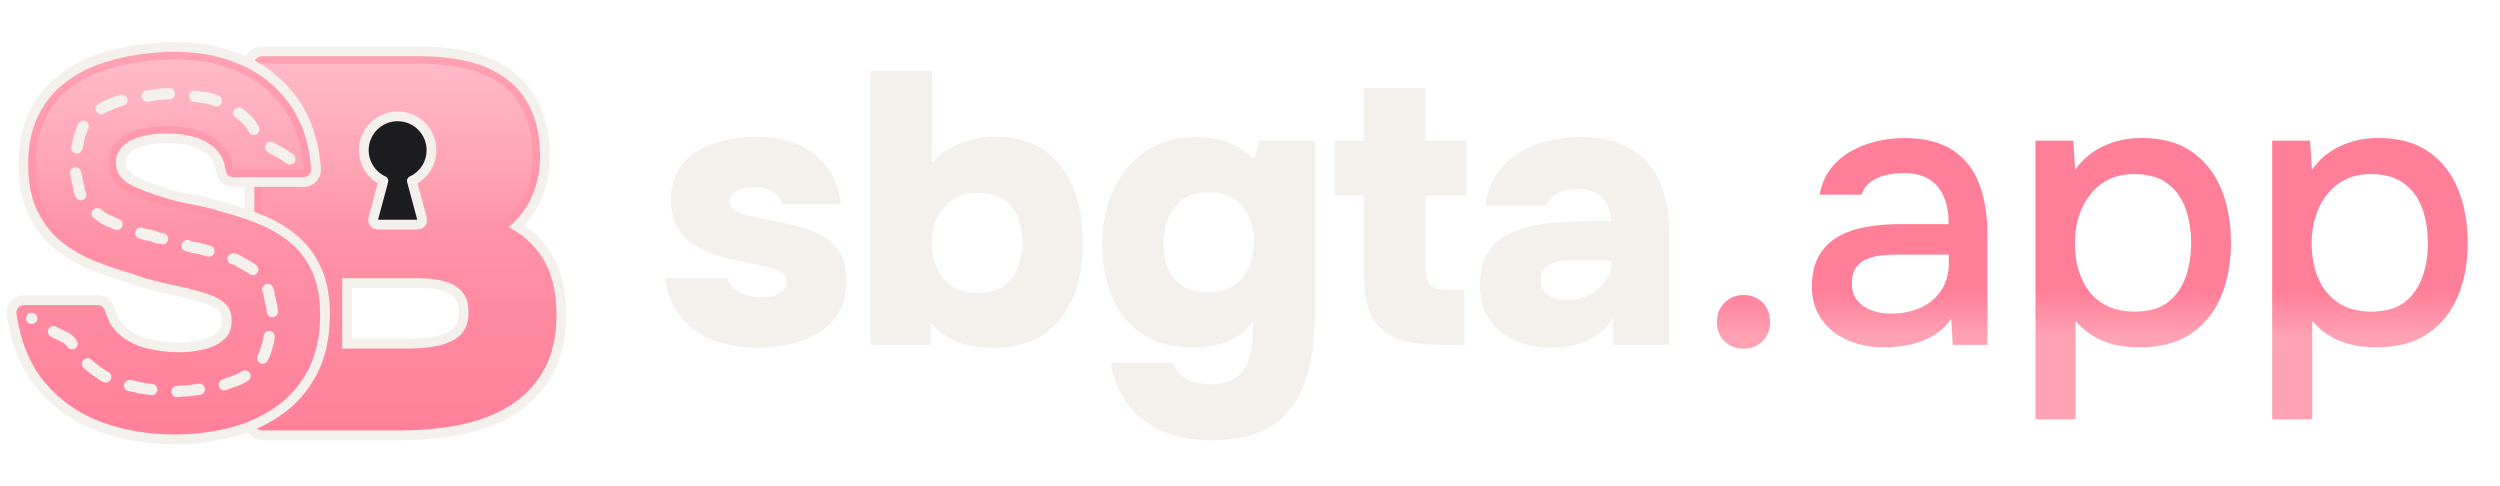
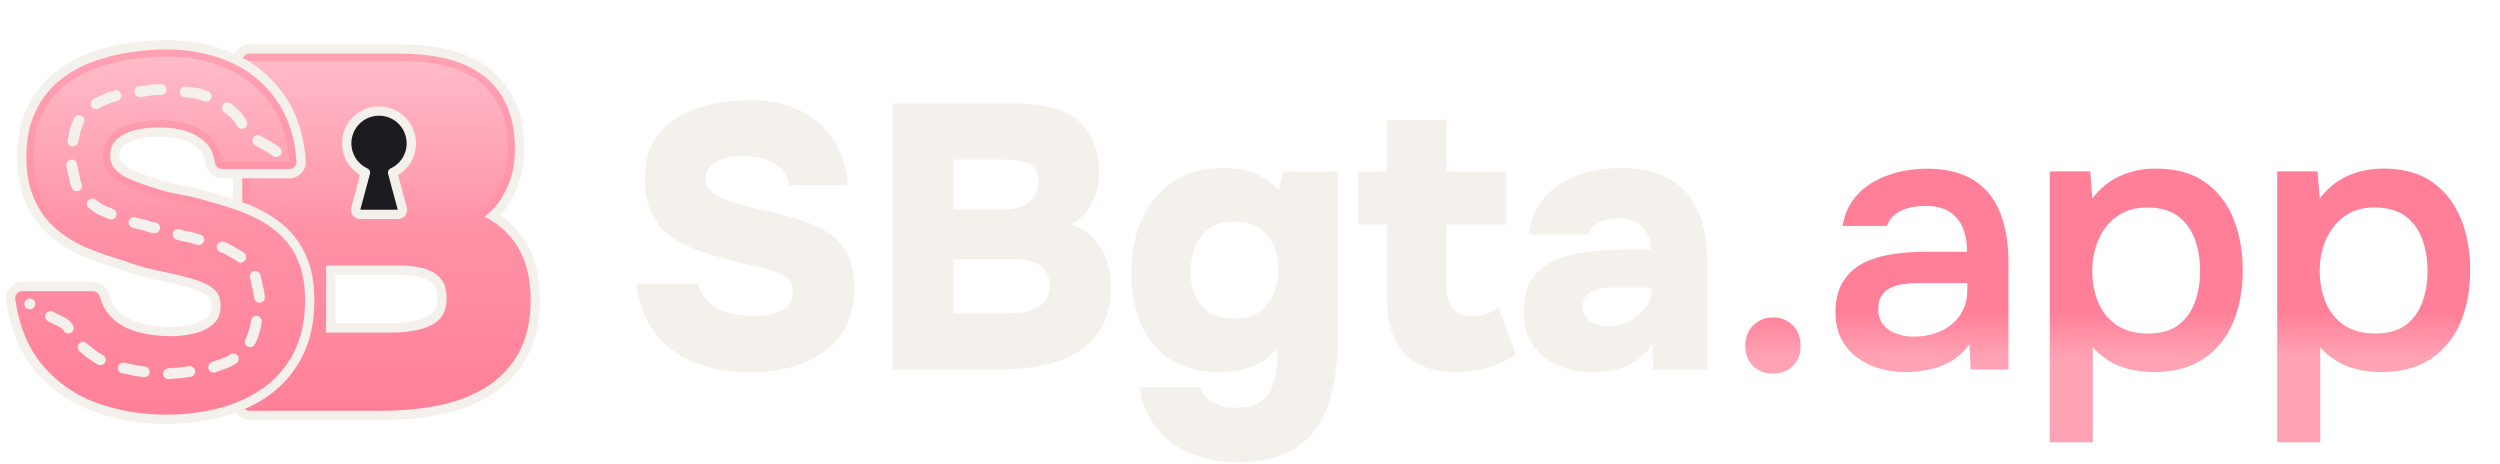
- <svg xmlns="http://www.w3.org/2000/svg" viewBox="0 0 1003.5 195.0" width="1004" height="195">
+ <svg xmlns="http://www.w3.org/2000/svg" viewBox="0 0 1051.9 195.0" width="1052" height="195">
  <defs>
-     <linearGradient id="dgdark" gradientUnits="userSpaceOnUse" x1="0" y1="19.6" x2="0" y2="138.5">
+     <linearGradient id="gdarkA" gradientUnits="userSpaceOnUse" x1="0" y1="32.3" x2="0" y2="155.5">
      <stop offset="0" stop-color="#ffa2b4" />
      <stop offset="1" stop-color="#ff7f98" />
    </linearGradient>
  </defs>
  <g transform="translate(-39.47,-56.60) scale(0.30127)">
    <defs>
      <linearGradient id="gm" gradientUnits="userSpaceOnUse" x1="0" y1="247.0" x2="0" y2="777.0">
        <stop offset="0" stop-color="#ffa2b4" />
        <stop offset="1" stop-color="#ff7f98" />
      </linearGradient>
    </defs>
    <defs>
      <linearGradient id="shm" gradientUnits="userSpaceOnUse" x1="0" y1="247.0" x2="0" y2="512.0">
        <stop offset="0" stop-color="#ffffff" stop-opacity="0.3" />
        <stop offset="1" stop-color="#ffffff" stop-opacity="0" />
      </linearGradient>
    </defs>
    <path d="M479.247 751.627V272.779H689.301Q721.919 272.779 749.394 278.937Q776.869 285.096 797.17 299.442Q817.472 313.788 828.773 337.609Q840.074 361.43 840.074 397.431Q840.074 427.478 826.337 453.261Q812.599 479.044 786.207 492.578Q821.667 503.947 841.834 532.369Q862 560.792 862 607.485Q862 648.224 846.503 676.037Q831.006 703.85 803.937 720.498Q776.869 737.145 741.002 744.386Q705.136 751.627 664.398 751.627ZM576.288 662.435H676.172Q694.309 662.435 710.279 659.66Q726.25 656.886 738.566 650.525Q750.882 644.164 757.785 632.727Q764.688 621.29 764.688 604.237Q764.688 588.402 759.003 577.913Q753.319 567.423 742.965 560.859Q732.611 554.295 718.468 551.52Q704.324 548.746 687.677 548.746H576.288ZM576.288 468.352H664.668Q683.21 468.352 697.963 464.765Q712.715 461.178 722.866 453.667Q733.017 446.155 738.498 435.192Q743.98 424.229 743.98 409.206Q744.251 389.04 734.912 379.024Q725.573 369.009 709.332 365.49Q693.09 361.971 672.518 361.971H576.288Z" fill="#f4f1ec" stroke="#f4f1ec" stroke-width="46.0" stroke-linejoin="round" />
    <path d="M479.247 751.627V272.779H689.301Q721.919 272.779 749.394 278.937Q776.869 285.096 797.17 299.442Q817.472 313.788 828.773 337.609Q840.074 361.43 840.074 397.431Q840.074 427.478 826.337 453.261Q812.599 479.044 786.207 492.578Q821.667 503.947 841.834 532.369Q862 560.792 862 607.485Q862 648.224 846.503 676.037Q831.006 703.85 803.937 720.498Q776.869 737.145 741.002 744.386Q705.136 751.627 664.398 751.627ZM576.288 662.435H676.172Q694.309 662.435 710.279 659.66Q726.25 656.886 738.566 650.525Q750.882 644.164 757.785 632.727Q764.688 621.29 764.688 604.237Q764.688 588.402 759.003 577.913Q753.319 567.423 742.965 560.859Q732.611 554.295 718.468 551.52Q704.324 548.746 687.677 548.746H576.288ZM576.288 468.352H664.668Q683.21 468.352 697.963 464.765Q712.715 461.178 722.866 453.667Q733.017 446.155 738.498 435.192Q743.98 424.229 743.98 409.206Q744.251 389.04 734.912 379.024Q725.573 369.009 709.332 365.49Q693.09 361.971 672.518 361.971H576.288Z" fill="url(#gm)" stroke="url(#gm)" stroke-width="20.0" stroke-linejoin="round" />
    <path d="M576.3,468.4 L664.7,468.4 Q683.2,468.4 698.0,464.8 Q712.7,461.2 722.9,453.7 Q733.0,446.2 738.5,435.2 Q744.0,424.2 744.0,409.2 Q744.3,389.0 734.9,379.0 Q725.6,369.0 709.3,365.5 Q693.1,362.0 672.5,362.0 L576.3,362.0 Z" fill="url(#gm)" stroke="url(#gm)" stroke-width="24.0" stroke-linejoin="round" />
    <path d="M479.247 751.627V272.779H689.301Q721.919 272.779 749.394 278.937Q776.869 285.096 797.17 299.442Q817.472 313.788 828.773 337.609Q840.074 361.43 840.074 397.431Q840.074 427.478 826.337 453.261Q812.599 479.044 786.207 492.578Q821.667 503.947 841.834 532.369Q862 560.792 862 607.485Q862 648.224 846.503 676.037Q831.006 703.85 803.937 720.498Q776.869 737.145 741.002 744.386Q705.136 751.627 664.398 751.627ZM576.288 662.435H676.172Q694.309 662.435 710.279 659.66Q726.25 656.886 738.566 650.525Q750.882 644.164 757.785 632.727Q764.688 621.29 764.688 604.237Q764.688 588.402 759.003 577.913Q753.319 567.423 742.965 560.859Q732.611 554.295 718.468 551.52Q704.324 548.746 687.677 548.746H576.288ZM576.288 468.352H664.668Q683.21 468.352 697.963 464.765Q712.715 461.178 722.866 453.667Q733.017 446.155 738.498 435.192Q743.98 424.229 743.98 409.206Q744.251 389.04 734.912 379.024Q725.573 369.009 709.332 365.49Q693.09 361.971 672.518 361.971H576.288Z" fill="url(#shm)" />
    <path d="M576.3,468.4 L664.7,468.4 Q683.2,468.4 698.0,464.8 Q712.7,461.2 722.9,453.7 Q733.0,446.2 738.5,435.2 Q744.0,424.2 744.0,409.2 Q744.3,389.0 734.9,379.0 Q725.6,369.0 709.3,365.5 Q693.1,362.0 672.5,362.0 L576.3,362.0 Z" fill="url(#shm)" />
    <path d="M641.3,429.0 L627.8,479.2 Q626.5,487.3 635.5,487.3 L685.1,487.3 Q694.1,487.3 692.7,479.2 L679.2,429.0 A45.1,45.1 0 1 0 641.3,429.0 Z" fill="#1c1b20" stroke="#f4f1ec" stroke-width="13.0" stroke-linejoin="round" />
    <path d="M362.986 757.041Q313.179 757.041 270.072 741.476Q226.965 725.911 198.34 692.075Q169.715 658.239 162.0 604.508H260.531Q267.162 628.058 283.404 641.93Q299.645 655.803 322.315 661.623Q344.985 667.443 369.483 667.443Q388.701 667.443 406.838 662.706Q424.974 657.969 436.952 646.464Q448.93 634.96 448.93 615.335Q448.93 600.583 442.365 591.312Q435.801 582.041 423.959 576.018Q412.116 569.995 395.198 565.799Q381.528 561.739 366.302 558.761Q351.076 555.784 336.459 551.994Q321.841 548.205 308.307 542.791Q282.456 535.618 258.636 525.805Q234.815 515.993 216.814 500.969Q198.814 485.946 188.257 462.938Q177.7 439.929 177.7 407.041Q177.7 372.122 189.61 347.557Q201.52 322.992 221.416 307.224Q241.312 291.457 265.809 282.795Q290.306 274.133 315.616 270.546Q340.925 266.959 363.121 266.959Q409.68 266.959 446.899 283.133Q484.119 299.307 507.737 331.925Q531.354 364.543 535.009 413.943H440.944Q438.373 393.642 426.056 380.852Q413.74 368.061 394.995 361.903Q376.25 355.745 353.377 355.745Q338.489 355.745 324.278 358.317Q310.067 360.888 299.036 366.708Q288.005 372.528 281.374 382.002Q274.742 391.476 274.742 405.281Q274.742 418.816 282.389 428.696Q290.036 438.576 304.45 445.478Q318.864 452.381 338.895 458.471Q358.79 465.509 381.122 469.502Q403.454 473.495 423.756 479.991Q449.742 486.758 472.141 496.097Q494.541 505.436 511.256 519.376Q527.971 533.317 537.445 554.633Q546.919 575.95 546.919 606.944Q546.919 648.224 531.76 676.849Q516.602 705.474 490.48 723.205Q464.359 740.935 431.335 748.988Q398.311 757.041 362.986 757.041Z" fill="#f4f1ec" stroke="#f4f1ec" stroke-width="46.0" stroke-linejoin="round" />
    <path d="M362.986 757.041Q313.179 757.041 270.072 741.476Q226.965 725.911 198.34 692.075Q169.715 658.239 162.0 604.508H260.531Q267.162 628.058 283.404 641.93Q299.645 655.803 322.315 661.623Q344.985 667.443 369.483 667.443Q388.701 667.443 406.838 662.706Q424.974 657.969 436.952 646.464Q448.93 634.96 448.93 615.335Q448.93 600.583 442.365 591.312Q435.801 582.041 423.959 576.018Q412.116 569.995 395.198 565.799Q381.528 561.739 366.302 558.761Q351.076 555.784 336.459 551.994Q321.841 548.205 308.307 542.791Q282.456 535.618 258.636 525.805Q234.815 515.993 216.814 500.969Q198.814 485.946 188.257 462.938Q177.7 439.929 177.7 407.041Q177.7 372.122 189.61 347.557Q201.52 322.992 221.416 307.224Q241.312 291.457 265.809 282.795Q290.306 274.133 315.616 270.546Q340.925 266.959 363.121 266.959Q409.68 266.959 446.899 283.133Q484.119 299.307 507.737 331.925Q531.354 364.543 535.009 413.943H440.944Q438.373 393.642 426.056 380.852Q413.74 368.061 394.995 361.903Q376.25 355.745 353.377 355.745Q338.489 355.745 324.278 358.317Q310.067 360.888 299.036 366.708Q288.005 372.528 281.374 382.002Q274.742 391.476 274.742 405.281Q274.742 418.816 282.389 428.696Q290.036 438.576 304.45 445.478Q318.864 452.381 338.895 458.471Q358.79 465.509 381.122 469.502Q403.454 473.495 423.756 479.991Q449.742 486.758 472.141 496.097Q494.541 505.436 511.256 519.376Q527.971 533.317 537.445 554.633Q546.919 575.95 546.919 606.944Q546.919 648.224 531.76 676.849Q516.602 705.474 490.48 723.205Q464.359 740.935 431.335 748.988Q398.311 757.041 362.986 757.041Z" fill="url(#gm)" stroke="url(#gm)" stroke-width="20.0" stroke-linejoin="round" />
    <path d="M362.986 757.041Q313.179 757.041 270.072 741.476Q226.965 725.911 198.34 692.075Q169.715 658.239 162.0 604.508H260.531Q267.162 628.058 283.404 641.93Q299.645 655.803 322.315 661.623Q344.985 667.443 369.483 667.443Q388.701 667.443 406.838 662.706Q424.974 657.969 436.952 646.464Q448.93 634.96 448.93 615.335Q448.93 600.583 442.365 591.312Q435.801 582.041 423.959 576.018Q412.116 569.995 395.198 565.799Q381.528 561.739 366.302 558.761Q351.076 555.784 336.459 551.994Q321.841 548.205 308.307 542.791Q282.456 535.618 258.636 525.805Q234.815 515.993 216.814 500.969Q198.814 485.946 188.257 462.938Q177.7 439.929 177.7 407.041Q177.7 372.122 189.61 347.557Q201.52 322.992 221.416 307.224Q241.312 291.457 265.809 282.795Q290.306 274.133 315.616 270.546Q340.925 266.959 363.121 266.959Q409.68 266.959 446.899 283.133Q484.119 299.307 507.737 331.925Q531.354 364.543 535.009 413.943H440.944Q438.373 393.642 426.056 380.852Q413.74 368.061 394.995 361.903Q376.25 355.745 353.377 355.745Q338.489 355.745 324.278 358.317Q310.067 360.888 299.036 366.708Q288.005 372.528 281.374 382.002Q274.742 391.476 274.742 405.281Q274.742 418.816 282.389 428.696Q290.036 438.576 304.45 445.478Q318.864 452.381 338.895 458.471Q358.79 465.509 381.122 469.502Q403.454 473.495 423.756 479.991Q449.742 486.758 472.141 496.097Q494.541 505.436 511.256 519.376Q527.971 533.317 537.445 554.633Q546.919 575.95 546.919 606.944Q546.919 648.224 531.76 676.849Q516.602 705.474 490.48 723.205Q464.359 740.935 431.335 748.988Q398.311 757.041 362.986 757.041Z" fill="url(#shm)" />
    <path d="M516.6,399.7 L515.7,399.1 L514.8,398.4 L513.9,397.8 L513.1,397.2 L512.2,396.6 L511.3,396.0 L510.4,395.4 L509.6,394.8 L508.7,394.3 L507.8,393.8 L506.9,393.2 L506.1,392.8 L505.2,392.2 L504.3,391.8 L503.4,391.2 L502.6,390.8 L501.7,390.2 L500.8,389.8 L499.9,389.2 L499.1,388.8 L498.2,388.2 L497.3,387.8 L496.4,387.2 L495.6,386.8 L494.7,386.2 L493.8,385.8 L492.9,385.2 L492.1,384.8 L491.2,384.2 L490.3,383.8 L489.4,383.2 L488.6,382.8 L487.7,382.2 L486.8,381.8 L485.9,381.2 L485.1,380.8 L484.2,380.2 L483.4,379.8 L482.5,379.2 L481.7,378.8 L480.9,378.2 L480.1,377.8 L479.4,377.2 L478.6,376.8 L477.9,376.2 L477.3,375.6 L476.7,375.0 L476.1,374.3 L475.6,373.5 L475.1,372.8 L474.7,371.9 L474.3,371.1 L473.9,370.2 L473.5,369.3 L473.1,368.4 L472.7,367.6 L472.2,366.7 L471.7,365.8 L471.2,364.9 L470.8,364.1 L470.2,363.2 L469.8,362.3 L469.2,361.4 L468.8,360.6 L468.2,359.7 L467.8,358.8 L467.2,357.9 L466.8,357.1 L466.2,356.2 L465.7,355.3 L465.1,354.4 L464.4,353.6 L463.8,352.7 L463.1,351.8 L462.4,350.9 L461.6,350.1 L460.9,349.2 L460.1,348.4 L459.3,347.5 L458.5,346.7 L457.6,345.9 L456.8,345.1 L455.9,344.4 L455.1,343.6 L454.2,342.9 L453.3,342.2 L452.4,341.5 L451.6,340.8 L450.7,340.1 L449.8,339.5 L448.9,338.8 L448.1,338.2 L447.2,337.6 L446.3,336.9 L445.4,336.3 L444.6,335.7 L443.7,335.1 L442.8,334.4 L441.9,333.8 L441.1,333.2 L440.2,332.6 L439.3,332.0 L438.4,331.4 L437.6,330.8 L436.7,330.3 L435.8,329.8 L434.9,329.2 L434.1,328.8 L433.2,328.3 L432.3,327.8 L431.4,327.3 L430.6,326.9 L429.7,326.5 L428.8,326.1 L427.9,325.7 L427.1,325.3 L426.2,325.0 L425.3,324.6 L424.4,324.3 L423.6,324.0 L422.7,323.7 L421.8,323.4 L420.9,323.1 L420.1,322.9 L419.2,322.6 L418.3,322.3 L417.4,322.0 L416.6,321.7 L415.7,321.4 L414.8,321.0 L413.9,320.7 L413.1,320.3 L412.2,320.0 L411.3,319.7 L410.4,319.4 L409.6,319.1 L408.7,318.9 L407.8,318.7 L406.9,318.6 L406.1,318.4 L405.2,318.3 L404.3,318.2 L403.4,318.1 L402.6,317.9 L401.7,317.8 L400.8,317.7 L399.9,317.6 L399.1,317.4 L398.2,317.3 L397.3,317.2 L396.4,317.1 L395.6,316.9 L394.7,316.8 L393.8,316.7 L392.9,316.6 L392.1,316.4 L391.2,316.3 L390.3,316.2 L389.4,316.1 L388.6,315.9 L387.7,315.8 L386.8,315.7 L385.9,315.6 L385.1,315.4 L384.2,315.3 L383.3,315.2 L382.4,315.1 L381.6,314.9 L380.7,314.8 L379.8,314.7 L378.9,314.6 L378.1,314.4 L377.2,314.3 L376.3,314.2 L375.4,314.1 L374.6,313.9 L373.7,313.8 L372.8,313.7 L371.9,313.6 L371.1,313.4 L370.2,313.3 L369.3,313.2 L368.4,313.2 L367.6,313.1 L366.7,313.0 L365.8,313.0 L364.9,313.0 L364.1,313.0 L363.2,313.0 L362.3,313.0 L361.4,313.0 L360.6,313.0 L359.7,313.0 L358.8,313.0 L357.9,313.0 L357.1,313.0 L356.2,313.0 L355.3,313.0 L354.4,313.0 L353.6,313.0 L352.7,313.0 L351.8,313.0 L350.9,313.0 L350.1,313.0 L349.2,313.0 L348.3,313.0 L347.4,313.1 L346.6,313.2 L345.7,313.2 L344.8,313.3 L343.9,313.4 L343.1,313.6 L342.2,313.7 L341.3,313.8 L340.4,313.9 L339.6,314.1 L338.7,314.2 L337.8,314.3 L336.9,314.4 L336.1,314.6 L335.2,314.7 L334.3,314.8 L333.4,314.9 L332.6,315.1 L331.7,315.2 L330.8,315.3 L329.9,315.4 L329.1,315.6 L328.2,315.7 L327.3,315.8 L326.4,315.8 L325.6,315.9 L324.7,316.0 L323.8,316.0 L322.9,316.0 L322.1,316.0 L321.2,316.0 L320.3,316.0 L319.4,316.1 L318.6,316.2 L317.7,316.2 L316.8,316.3 L315.9,316.4 L315.1,316.6 L314.2,316.7 L313.3,316.8 L312.4,316.9 L311.6,317.1 L310.7,317.2 L309.8,317.3 L308.9,317.4 L308.1,317.6 L307.2,317.7 L306.3,317.9 L305.4,318.0 L304.6,318.2 L303.7,318.4 L302.8,318.6 L301.9,318.9 L301.1,319.1 L300.2,319.4 L299.3,319.6 L298.4,319.9 L297.6,320.1 L296.7,320.4 L295.8,320.6 L294.9,320.9 L294.1,321.1 L293.2,321.4 L292.3,321.6 L291.4,321.9 L290.6,322.1 L289.7,322.4 L288.8,322.6 L287.9,322.9 L287.1,323.1 L286.2,323.4 L285.3,323.7 L284.4,324.0 L283.6,324.3 L282.7,324.6 L281.8,325.0 L280.9,325.3 L280.1,325.7 L279.2,326.1 L278.3,326.4 L277.4,326.8 L276.6,327.2 L275.7,327.6 L274.8,327.9 L273.9,328.3 L273.1,328.7 L272.2,329.1 L271.3,329.5 L270.4,329.9 L269.6,330.3 L268.7,330.8 L267.8,331.3 L266.9,331.8 L266.1,332.2 L265.2,332.8 L264.3,333.3 L263.4,333.8 L262.6,334.4 L261.7,335.0 L260.8,335.6 L259.9,336.2 L259.1,336.8 L258.2,337.5 L257.3,338.1 L256.4,338.8 L255.6,339.5 L254.7,340.2 L253.8,340.9 L252.9,341.6 L252.1,342.4 L251.2,343.1 L250.4,343.9 L249.5,344.7 L248.7,345.5 L247.9,346.4 L247.1,347.2 L246.4,348.1 L245.6,348.9 L244.9,349.8 L244.3,350.7 L243.7,351.6 L243.1,352.4 L242.6,353.3 L242.1,354.2 L241.7,355.1 L241.3,355.9 L240.9,356.8 L240.6,357.7 L240.2,358.6 L239.8,359.4 L239.4,360.3 L239.1,361.2 L238.7,362.1 L238.3,362.9 L238.0,363.8 L237.6,364.7 L237.3,365.6 L237.0,366.4 L236.7,367.3 L236.4,368.2 L236.1,369.1 L235.9,369.9 L235.6,370.8 L235.4,371.7 L235.2,372.6 L235.0,373.4 L234.9,374.3 L234.7,375.2 L234.6,376.1 L234.4,376.9 L234.3,377.8 L234.1,378.7 L234.0,379.6 L233.8,380.4 L233.6,381.3 L233.4,382.2 L233.1,383.1 L232.9,383.9 L232.6,384.8 L232.4,385.7 L232.2,386.6 L232.0,387.4 L231.9,388.3 L231.7,389.2 L231.6,390.1 L231.4,390.9 L231.3,391.8 L231.2,392.7 L231.1,393.6 L230.9,394.4 L230.8,395.3 L230.7,396.2 L230.6,397.1 L230.4,397.9 L230.3,398.8 L230.2,399.7 L230.1,400.6 L229.9,401.4 L229.8,402.3 L229.7,403.2 L229.6,404.1 L229.4,404.9 L229.3,405.8 L229.3,406.7 L229.2,407.6 L229.2,408.4 L229.3,409.3 L229.3,410.2 L229.4,411.1 L229.6,411.9 L229.7,412.8 L229.9,413.7 L230.0,414.6 L230.2,415.4 L230.4,416.3 L230.6,417.2 L230.9,418.1 L231.1,418.9 L231.4,419.8 L231.6,420.7 L231.8,421.6 L232.0,422.4 L232.1,423.3 L232.3,424.2 L232.4,425.1 L232.6,425.9 L232.7,426.8 L232.9,427.7 L233.0,428.6 L233.2,429.4 L233.4,430.3 L233.6,431.2 L233.9,432.1 L234.1,432.9 L234.4,433.8 L234.6,434.7 L234.8,435.6 L235.0,436.4 L235.1,437.3 L235.3,438.2 L235.4,439.1 L235.6,439.9 L235.7,440.8 L235.9,441.7 L236.1,442.6 L236.4,443.4 L236.7,444.3 L237.0,445.2 L237.3,446.1 L237.7,446.9 L238.1,447.8 L238.5,448.7 L238.9,449.6 L239.3,450.4 L239.8,451.3 L240.3,452.2 L240.8,453.1 L241.2,453.9 L241.8,454.8 L242.3,455.7 L242.9,456.6 L243.6,457.4 L244.2,458.3 L244.9,459.2 L245.6,460.1 L246.4,460.9 L247.1,461.8 L247.9,462.6 L248.7,463.5 L249.5,464.3 L250.4,465.1 L251.2,465.9 L252.1,466.6 L252.9,467.4 L253.8,468.1 L254.7,468.8 L255.6,469.5 L256.4,470.2 L257.3,470.9 L258.2,471.5 L259.1,472.2 L259.9,472.8 L260.8,473.4 L261.7,474.1 L262.6,474.7 L263.4,475.3 L264.3,475.9 L265.2,476.6 L266.1,477.2 L266.9,477.8 L267.8,478.4 L268.7,479.0 L269.6,479.5 L270.4,480.0 L271.3,480.5 L272.2,480.9 L273.1,481.3 L273.9,481.7 L274.8,482.1 L275.7,482.4 L276.6,482.8 L277.4,483.2 L278.3,483.6 L279.2,483.9 L280.1,484.3 L280.9,484.7 L281.8,485.1 L282.7,485.4 L283.6,485.8 L284.4,486.2 L285.3,486.6 L286.2,486.9 L287.1,487.3 L287.9,487.7 L288.8,488.1 L289.7,488.4 L290.6,488.8 L291.4,489.2 L292.3,489.6 L293.2,489.9 L294.1,490.3 L294.9,490.7 L295.8,491.0 L296.7,491.4 L297.6,491.7 L298.4,492.0 L299.3,492.3 L300.2,492.6 L301.1,492.9 L301.9,493.1 L302.8,493.4 L303.7,493.7 L304.6,494.0 L305.4,494.3 L306.3,494.6 L307.2,495.0 L308.1,495.3 L308.9,495.7 L309.8,496.0 L310.7,496.4 L311.6,496.7 L312.4,497.0 L313.3,497.3 L314.2,497.6 L315.1,497.9 L315.9,498.1 L316.8,498.4 L317.7,498.6 L318.6,498.9 L319.4,499.1 L320.3,499.4 L321.2,499.6 L322.1,499.9 L322.9,500.1 L323.8,500.4 L324.7,500.6 L325.6,500.8 L326.4,501.0 L327.3,501.1 L328.2,501.3 L329.1,501.4 L329.9,501.6 L330.8,501.7 L331.7,501.9 L332.6,502.1 L333.4,502.4 L334.3,502.7 L335.2,503.0 L336.1,503.3 L336.9,503.7 L337.8,504.0 L338.7,504.3 L339.6,504.6 L340.4,504.9 L341.3,505.1 L342.2,505.3 L343.1,505.4 L343.9,505.6 L344.8,505.7 L345.7,505.9 L346.6,506.0 L347.4,506.2 L348.3,506.4 L349.2,506.6 L350.1,506.9 L350.9,507.1 L351.8,507.4 L352.7,507.6 L353.6,507.9 L354.4,508.1 L355.3,508.4 L356.2,508.6 L357.1,508.9 L357.9,509.1 L358.8,509.4 L359.7,509.6 L360.6,509.9 L361.4,510.1 L362.3,510.4 L363.2,510.6 L364.1,510.9 L364.9,511.1 L365.8,511.4 L366.7,511.6 L367.6,511.9 L368.4,512.1 L369.3,512.4 L370.2,512.6 L371.1,512.9 L371.9,513.1 L372.8,513.4 L373.7,513.6 L374.6,513.9 L375.4,514.1 L376.3,514.4 L377.2,514.6 L378.1,514.9 L378.9,515.1 L379.8,515.4 L380.7,515.6 L381.6,515.9 L382.4,516.1 L383.3,516.4 L384.2,516.6 L385.1,516.9 L385.9,517.1 L386.8,517.4 L387.7,517.6 L388.6,517.8 L389.4,518.0 L390.3,518.1 L391.2,518.3 L392.1,518.4 L392.9,518.6 L393.8,518.7 L394.7,518.9 L395.6,519.0 L396.4,519.2 L397.3,519.4 L398.2,519.6 L399.1,519.9 L399.9,520.1 L400.8,520.4 L401.7,520.6 L402.6,520.9 L403.4,521.1 L404.3,521.4 L405.2,521.6 L406.1,521.9 L406.9,522.1 L407.8,522.4 L408.7,522.6 L409.6,522.9 L410.4,523.1 L411.3,523.4 L412.2,523.6 L413.1,523.9 L413.9,524.1 L414.8,524.4 L415.7,524.6 L416.6,524.9 L417.4,525.1 L418.3,525.4 L419.2,525.6 L420.1,525.9 L420.9,526.1 L421.8,526.4 L422.7,526.6 L423.6,526.9 L424.4,527.1 L425.3,527.4 L426.2,527.6 L427.1,527.9 L427.9,528.1 L428.8,528.4 L429.7,528.7 L430.6,529.0 L431.4,529.3 L432.3,529.6 L433.2,530.0 L434.1,530.3 L434.9,530.7 L435.8,531.0 L436.7,531.4 L437.6,531.7 L438.4,532.0 L439.3,532.3 L440.2,532.6 L441.1,532.9 L441.9,533.1 L442.8,533.4 L443.7,533.7 L444.6,534.1 L445.4,534.4 L446.3,534.8 L447.2,535.3 L448.1,535.8 L448.9,536.2 L449.8,536.8 L450.7,537.2 L451.6,537.8 L452.4,538.2 L453.3,538.8 L454.2,539.2 L455.1,539.8 L455.9,540.2 L456.8,540.8 L457.7,541.2 L458.6,541.8 L459.4,542.2 L460.3,542.8 L461.2,543.2 L462.1,543.8 L462.9,544.2 L463.8,544.8 L464.7,545.3 L465.6,545.9 L466.4,546.6 L467.3,547.2 L468.2,547.9 L469.1,548.6 L469.9,549.4 L470.8,550.1 L471.7,550.9 L472.6,551.7 L473.4,552.5 L474.3,553.4 L475.2,554.2 L476.1,555.1 L476.9,555.9 L477.8,556.8 L478.5,557.7 L479.3,558.6 L480.0,559.4 L480.6,560.3 L481.2,561.2 L481.8,562.1 L482.2,562.9 L482.7,563.8 L483.2,564.7 L483.7,565.6 L484.1,566.4 L484.5,567.3 L484.9,568.2 L485.3,569.1 L485.7,569.9 L486.0,570.8 L486.4,571.7 L486.7,572.6 L487.0,573.4 L487.3,574.3 L487.6,575.2 L487.9,576.1 L488.1,576.9 L488.4,577.8 L488.6,578.7 L488.8,579.6 L489.0,580.4 L489.1,581.3 L489.3,582.2 L489.4,583.1 L489.6,583.9 L489.7,584.8 L489.9,585.7 L490.0,586.6 L490.2,587.4 L490.4,588.3 L490.6,589.2 L490.9,590.1 L491.1,590.9 L491.4,591.8 L491.6,592.7 L491.8,593.6 L492.0,594.4 L492.1,595.3 L492.3,596.2 L492.4,597.1 L492.6,597.9 L492.7,598.8 L492.8,599.7 L492.9,600.6 L493.1,601.4 L493.2,602.3 L493.3,603.2 L493.4,604.1 L493.6,604.9 L493.7,605.8 L493.7,606.7 L493.8,607.6 L493.8,608.4 L493.7,609.3 L493.7,610.2 L493.6,611.1 L493.4,611.9 L493.3,612.8 L493.2,613.7 L493.1,614.6 L492.9,615.4 L492.8,616.3 L492.7,617.2 L492.6,618.1 L492.4,618.9 L492.3,619.8 L492.2,620.7 L492.1,621.6 L491.9,622.4 L491.8,623.3 L491.7,624.2 L491.6,625.1 L491.4,625.9 L491.3,626.8 L491.1,627.7 L491.0,628.6 L490.8,629.4 L490.6,630.3 L490.4,631.2 L490.1,632.1 L489.9,632.9 L489.6,633.8 L489.4,634.7 L489.2,635.6 L489.0,636.4 L488.9,637.3 L488.7,638.2 L488.6,639.1 L488.4,639.9 L488.3,640.8 L488.1,641.7 L488.0,642.6 L487.8,643.4 L487.6,644.3 L487.4,645.2 L487.1,646.1 L486.9,646.9 L486.6,647.8 L486.4,648.7 L486.1,649.6 L485.9,650.4 L485.6,651.3 L485.4,652.2 L485.1,653.1 L484.9,653.9 L484.6,654.8 L484.3,655.7 L484.0,656.6 L483.7,657.4 L483.4,658.3 L483.0,659.2 L482.7,660.1 L482.3,660.9 L481.9,661.8 L481.5,662.7 L481.1,663.6 L480.7,664.4 L480.2,665.3 L479.7,666.2 L479.2,667.1 L478.8,667.9 L478.2,668.8 L477.7,669.7 L477.1,670.6 L476.4,671.4 L475.8,672.3 L475.1,673.2 L474.4,674.1 L473.6,674.9 L472.9,675.8 L472.1,676.6 L471.3,677.5 L470.5,678.3 L469.6,679.1 L468.8,679.9 L467.9,680.6 L467.1,681.4 L466.2,682.1 L465.3,682.8 L464.4,683.5 L463.6,684.2 L462.7,684.9 L461.8,685.5 L460.9,686.2 L460.1,686.8 L459.2,687.4 L458.3,688.0 L457.4,688.6 L456.6,689.2 L455.7,689.7 L454.8,690.2 L453.9,690.8 L453.1,691.2 L452.2,691.7 L451.3,692.2 L450.4,692.7 L449.6,693.1 L448.7,693.5 L447.8,693.9 L446.9,694.3 L446.1,694.7 L445.2,695.0 L444.3,695.4 L443.4,695.7 L442.6,696.0 L441.7,696.3 L440.8,696.6 L439.9,696.9 L439.1,697.1 L438.2,697.4 L437.3,697.7 L436.4,698.0 L435.6,698.3 L434.7,698.6 L433.8,699.0 L432.9,699.3 L432.1,699.7 L431.2,700.0 L430.3,700.4 L429.4,700.7 L428.6,701.0 L427.7,701.3 L426.8,701.6 L425.9,701.9 L425.1,702.1 L424.2,702.4 L423.3,702.6 L422.4,702.8 L421.6,703.0 L420.7,703.1 L419.8,703.3 L418.9,703.4 L418.1,703.6 L417.2,703.7 L416.3,703.9 L415.4,704.0 L414.6,704.2 L413.7,704.4 L412.8,704.6 L411.9,704.9 L411.1,705.1 L410.2,705.3 L409.3,705.5 L408.4,705.7 L407.6,705.8 L406.7,705.9 L405.8,706.0 L404.9,706.0 L404.1,706.0 L403.2,706.0 L402.3,706.0 L401.4,706.1 L400.6,706.2 L399.7,706.2 L398.8,706.3 L397.9,706.4 L397.1,706.6 L396.2,706.7 L395.3,706.8 L394.4,706.9 L393.6,707.1 L392.7,707.2 L391.8,707.3 L390.9,707.4 L390.1,707.6 L389.2,707.7 L388.3,707.8 L387.4,707.9 L386.6,708.1 L385.7,708.2 L384.8,708.3 L383.9,708.4 L383.1,708.6 L382.2,708.7 L381.3,708.8 L380.4,708.8 L379.6,708.9 L378.7,709.0 L377.8,709.0 L376.9,709.0 L376.1,709.0 L375.2,709.0 L374.3,709.0 L373.4,709.1 L372.6,709.2 L371.7,709.2 L370.8,709.3 L369.9,709.4 L369.1,709.6 L368.2,709.7 L367.3,709.8 L366.4,709.8 L365.6,709.9 L364.7,710.0 L363.8,710.0 L362.9,710.0 L362.1,710.0 L361.2,710.0 L360.3,710.0 L359.4,709.9 L358.6,709.8 L357.7,709.8 L356.8,709.7 L355.9,709.6 L355.1,709.4 L354.2,709.3 L353.3,709.2 L352.4,709.2 L351.6,709.1 L350.7,709.0 L349.8,709.0 L348.9,709.0 L348.1,709.0 L347.2,709.0 L346.3,709.0 L345.4,708.9 L344.6,708.8 L343.7,708.8 L342.8,708.7 L341.9,708.6 L341.1,708.4 L340.2,708.3 L339.3,708.2 L338.4,708.1 L337.6,707.9 L336.7,707.8 L335.8,707.7 L334.9,707.6 L334.1,707.4 L333.2,707.3 L332.3,707.2 L331.4,707.1 L330.6,706.9 L329.7,706.8 L328.8,706.7 L327.9,706.6 L327.1,706.4 L326.2,706.3 L325.3,706.2 L324.4,706.1 L323.6,705.9 L322.7,705.8 L321.8,705.7 L320.9,705.6 L320.1,705.4 L319.2,705.3 L318.3,705.1 L317.4,705.0 L316.6,704.8 L315.7,704.6 L314.8,704.4 L313.9,704.1 L313.1,703.9 L312.2,703.6 L311.3,703.4 L310.4,703.2 L309.6,703.0 L308.7,702.9 L307.8,702.7 L306.9,702.6 L306.1,702.4 L305.2,702.3 L304.3,702.1 L303.4,702.0 L302.6,701.8 L301.7,701.6 L300.8,701.4 L299.9,701.1 L299.1,700.9 L298.2,700.6 L297.3,700.4 L296.4,700.1 L295.6,699.9 L294.7,699.6 L293.8,699.4 L292.9,699.1 L292.1,698.9 L291.2,698.6 L290.3,698.3 L289.4,698.0 L288.6,697.7 L287.7,697.4 L286.8,697.0 L285.9,696.7 L285.1,696.3 L284.2,695.9 L283.3,695.6 L282.4,695.2 L281.6,694.8 L280.7,694.4 L279.8,694.1 L278.9,693.7 L278.1,693.3 L277.2,692.9 L276.3,692.6 L275.4,692.2 L274.6,691.8 L273.7,691.4 L272.8,691.1 L271.9,690.7 L271.1,690.3 L270.2,689.9 L269.3,689.5 L268.4,689.0 L267.6,688.5 L266.7,688.0 L265.8,687.4 L264.9,686.8 L264.1,686.2 L263.2,685.6 L262.3,684.9 L261.4,684.3 L260.6,683.7 L259.7,683.1 L258.8,682.4 L257.9,681.8 L257.1,681.2 L256.2,680.5 L255.3,679.9 L254.4,679.2 L253.6,678.5 L252.7,677.8 L251.8,677.1 L250.9,676.4 L250.1,675.6 L249.2,674.9 L248.3,674.1 L247.4,673.3 L246.6,672.5 L245.7,671.6 L244.8,670.8 L243.9,669.9 L243.1,669.1 L242.2,668.2 L241.4,667.3 L240.5,666.4 L239.7,665.6 L238.9,664.7 L238.1,663.8 L237.4,662.9 L236.6,662.1 L235.9,661.2 L235.2,660.3 L234.5,659.4 L233.8,658.6 L233.1,657.7 L232.5,656.8 L231.8,655.9 L231.2,655.1 L230.6,654.2 L230.0,653.3 L229.5,652.4 L229.0,651.6 L228.5,650.7 L228.1,649.8 L227.7,648.9 L227.3,648.1 L226.9,647.2 L226.5,646.4 L226.0,645.6 L225.5,644.9 L225.0,644.2 L224.4,643.5 L223.8,642.8 L223.2,642.2 L222.5,641.6 L221.8,641.0 L221.1,640.4 L220.4,639.8 L219.6,639.3 L218.8,638.8 L217.9,638.2 L217.1,637.8 L216.2,637.3 L215.3,636.8 L214.4,636.3 L213.6,635.9 L212.7,635.5 L211.8,635.1 L210.9,634.7 L210.1,634.3 L209.2,633.9 L208.3,633.5 L207.4,633.1 L206.6,632.7 L205.7,632.2 L204.8,631.7 L203.9,631.2 L203.1,630.8 L202.2,630.2 L201.3,629.8 L200.4,629.2 L199.6,628.8 L198.7,628.2 L197.8,627.8 L196.9,627.2 L196.1,626.8 L195.2,626.2 L194.3,625.8 L193.4,625.2 L192.6,624.8 L191.7,624.2 L190.8,623.8 L189.9,623.2 L189.1,622.8 L188.2,622.2 L187.3,621.8 L186.4,621.2 L185.6,620.8 L184.7,620.2 L183.8,619.8 L182.9,619.2 L182.1,618.8 L181.2,618.2 L180.3,617.7 L179.4,617.2 L178.6,616.6 L177.7,616.0 L176.8,615.4 L175.9,614.8 L175.1,614.2 L174.2,613.6 L173.3,612.9 L172.4,612.3" fill="none" stroke="#f4f1ec" stroke-width="15" stroke-linecap="round" stroke-linejoin="round" stroke-dasharray="30 34" />
  </g>
  <g fill="#f4f1ec">
-     <path transform="translate(263.27,138.50) scale(0.1556,-0.1556)" d="M262.2 -7.6Q223.8 -7.6 184.5 1.0Q145.2 9.6 111.3 29.8Q77.4 50 54 85Q30.6 120 23 172.6H183.399Q188.599 156.799 201.499 145.499Q214.399 134.199 232.5 128.399Q250.6 122.599 270.2 122.599Q283 122.599 294.8 124.599Q306.6 126.599 316.1 131.699Q325.601 136.799 330.901 144.599Q336.201 152.399 336.201 163.4Q336.201 177 327.601 184.4Q319.001 191.8 304.201 196.3Q289.401 200.8 269.601 204.8Q250.8 209.6 230.6 213.3Q210.4 217 190.8 221.6Q152.4 230.8 117.4 247.3Q82.4 263.8 60.3 294.3Q38.2 324.8 38.2 375.6Q38.2 420.2 57.3 451.1Q76.4 482 108.4 500.9Q140.4 519.8 179.3 528.4Q218.2 537 257 537Q312.2 537 359.3 519.3Q406.4 501.6 437.8 463.3Q469.2 425 476.6 363H324.001Q321.001 383.201 300.801 395.001Q280.6 406.801 251 406.801Q239.8 406.801 229 404.701Q218.2 402.601 209.4 398.601Q200.599 394.601 195.399 387.701Q190.199 380.8 190.199 371.2Q190.199 363.6 194.899 356.2Q199.599 348.8 209.8 343.4Q220 338 235 334.4Q266 327.4 298.4 321.1Q330.8 314.8 359.6 307.6Q392.4 300 422.3 285.199Q452.2 270.399 471.5 242.199Q490.8 214 490.8 165.8Q490.8 115.6 470.3 82Q449.8 48.4 416 29Q382.2 9.6 341.9 1.0Q301.6 -7.6 262.2 -7.6Z" />
-     <path transform="translate(341.38,138.50) scale(0.1556,-0.1556)" d="M367.999 -7.6Q345.599 -7.6 317.899 -3.9Q290.199 -0.2 261.699 13.8Q233.199 27.8 207.199 56.8L206.399 0H51V707.8H209.599V470.2Q241.199 504.6 284.099 520.8Q326.999 537 373.999 537Q450.799 537 500.599 501.5Q550.399 466 574.899 404.7Q599.399 343.4 599.399 264.2Q599.399 186 574.599 124.5Q549.799 63 498.799 27.7Q447.799 -7.6 367.999 -7.6ZM328.6 133.799Q373.8 133.799 398.6 154.299Q423.4 174.799 433.3 205.999Q443.2 237.2 443.2 268.6Q443.2 300.2 432.1 328.6Q421 357.001 396 374.601Q371 392.201 329 392.201Q289.8 392.201 262.899 374.401Q235.999 356.601 222.599 327.2Q209.199 297.8 209.199 263.6Q209.199 230.2 221.699 200.199Q234.199 170.199 260.699 151.999Q287.2 133.799 328.6 133.799Z" />
-     <path transform="translate(437.54,138.50) scale(0.1556,-0.1556)" d="M312.8 -246.4Q249.2 -246.4 194.8 -225.9Q140.4 -205.4 103.2 -161.2Q66 -117 52.6 -47H214.199Q219.799 -64.201 233.399 -76.601Q247 -89.001 267.2 -95.301Q287.4 -101.601 311.4 -101.601Q355 -101.601 378.5 -82.901Q402 -64.201 411 -33.101Q420 -2.001 420 33.2V60.6Q401.401 32.2 374.6 18Q347.8 3.8 319.6 -1.5Q291.4 -6.8 266.8 -6.8Q182.8 -6.8 130.6 30.3Q78.4 67.4 54.7 127.9Q31 188.4 31 257.2Q31 334 58.8 397.5Q86.6 461 141.4 498.6Q196.2 536.2 277.2 536.2Q326.4 536.2 361.8 520.8Q397.2 505.4 423.2 477.8L436.8 527H580.999V87.999Q580.999 -15.601 556.499 -90.401Q531.999 -165.2 473.299 -205.8Q414.599 -246.4 312.8 -246.4ZM304.4 135.399Q345.4 135.399 371.4 153.199Q397.4 170.999 410 200.799Q422.6 230.6 422.6 265.2Q422.6 301 410.1 330.001Q397.6 359.001 372.4 376.401Q347.2 393.801 306.6 393.801Q261.6 393.801 235.899 373.001Q210.199 352.201 199.499 321.801Q188.799 291.4 188.799 260.6Q188.799 228.6 199.999 199.799Q211.199 170.999 236.599 153.199Q262 135.399 304.4 135.399Z" />
-     <path transform="translate(534.01,138.50) scale(0.1556,-0.1556)" d="M286.6 0Q218.6 0 174.5 15.6Q130.4 31.2 108.7 69.6Q87 108 87 178V385.601H11.4V527H87V663.2H245.599V527H351.4V385.601H245.599V201.4Q245.599 175.399 254.699 158.799Q263.8 142.199 300.6 142.199H346V0Z" />
-     <path transform="translate(588.93,138.50) scale(0.1556,-0.1556)" d="M217.6 -7.6Q180.8 -7.6 147.7 2.3Q114.6 12.2 88.9 32.1Q63.2 52 48.1 81.9Q33 111.8 33 152.4Q33 209.4 56.7 242.8Q80.4 276.2 120.8 292.6Q161.2 309 212.999 314.2Q264.799 319.4 320.799 319.4H371.001Q371.001 343.6 361.301 362.2Q351.6 380.801 332.8 391.701Q314 402.601 285.6 402.601Q266.4 402.601 249.2 397.401Q232 392.201 220.599 382.801Q209.199 373.401 205.999 359.401H47Q53.2 405.8 75.3 439.3Q97.4 472.8 131.3 494.1Q165.2 515.4 206.4 525.8Q247.6 536.2 292 536.2Q369.6 536.2 420.4 507.3Q471.2 478.4 496.6 422.1Q522 365.8 522 283.4V0H377.401L376.401 68.6Q351.201 31.4 319.001 15.4Q286.801 -0.6 259.101 -4.1Q231.401 -7.6 217.6 -7.6ZM257.6 115.399Q287.6 115.399 313.7 128.699Q339.8 141.999 356.2 163.6Q372.601 185.2 372.601 209.6V218H264.8Q251.6 218 238 215.6Q224.4 213.2 213.699 207.7Q202.999 202.2 196.499 192.5Q189.999 182.8 189.999 167.2Q189.999 150 199.099 138.6Q208.199 127.199 223.699 121.299Q239.2 115.399 257.6 115.399Z" />
+     <path transform="translate(261.27,155.50) scale(0.15819,-0.15819)" d="M342 -8Q266.2 -8 201.1 16.5Q136 41 93.6 93.5Q51.2 146 41 228.199H204.799Q213.199 196.799 234.699 177.799Q256.2 158.799 287.2 150.499Q318.2 142.199 352.8 142.199Q377 142.199 400.9 147.699Q424.801 153.199 440.901 167.199Q457.001 181.199 457.001 206.2Q457.001 224.6 447.901 236.2Q438.801 247.8 422.301 255.5Q405.801 263.2 381.8 268.8Q367.2 272.8 351.2 276.001Q335.199 279.201 319.899 283.001Q304.599 286.801 289.598 291.801Q244.999 302.601 203.899 317.101Q162.799 331.601 131.5 354.701Q100.2 377.801 81.9 414.801Q63.6 451.801 63.6 506.6Q63.6 560.4 82.4 597.8Q101.2 635.2 132.4 658.6Q163.6 682 201.2 694.4Q238.8 706.8 276.5 711.7Q314.2 716.6 345.6 716.6Q417 716.6 472.5 690.9Q528 665.2 562.7 614.6Q597.4 564 603.6 490.001H446.601Q443.201 516.001 426.601 533.201Q410 550.401 384.4 559.201Q358.8 568.001 326.4 568.001Q306.4 568.001 287.9 564.601Q269.4 561.201 255.5 553.901Q241.599 546.601 233.199 535.101Q224.799 523.601 224.799 507.4Q224.799 489.4 236.699 476.6Q248.599 463.8 271.499 454.7Q294.399 445.6 327.199 436.6Q350.399 429.4 374.9 424.7Q399.4 419.999 422.401 413.199Q463.6 403.199 499.4 389.799Q535.2 376.399 562.3 355.599Q589.4 334.799 604.9 301.299Q620.4 267.799 620.4 217.4Q620.4 155.4 597.2 112.5Q574 69.6 534.2 43Q494.4 16.4 444.5 4.2Q394.6 -8 342 -8Z" />
+     <path transform="translate(364.41,155.50) scale(0.15819,-0.15819)" d="M70 0V707.8H401.199Q447.799 707.8 487.599 698.5Q527.399 689.2 556.899 667.6Q586.399 646 602.999 610.4Q619.599 574.8 619.599 521.2Q619.599 480 600.699 443.2Q581.799 406.4 546.799 386.4Q593.999 368 622.399 326.5Q650.799 285 650.799 217Q650.799 156.4 627.599 114.6Q604.399 72.8 563.899 47.5Q523.399 22.2 469.399 11.1Q415.4 0 353.8 0ZM232.199 149.399H377.999Q403.399 149.399 423.699 153.699Q444 157.999 458.6 166.699Q473.2 175.399 480.8 189.599Q488.4 203.799 488.4 223.4Q488.4 242.6 481.7 255.6Q475 268.6 462.1 277.2Q449.2 285.8 431 289.6Q412.8 293.4 390 293.4H232.199ZM232.199 425.8H360.999Q385.199 425.8 403.6 430.7Q422 435.6 434.0 445.4Q446 455.2 452.3 468.8Q458.6 482.4 458.6 500Q458.8 524.401 447.4 536.801Q436 549.201 415.5 553.801Q395 558.401 367.799 558.401H232.199Z" />
  </g>
-   <g fill="url(#dgdark)">
-     <path transform="translate(679.49,138.50) scale(0.1556,-0.1556)" d="M131.6 -9.8Q102.4 -9.8 82.7 9.0Q63 27.8 63 58.8Q63 90.001 82.9 109.301Q102.8 128.601 131.8 128.601Q160.8 128.601 180.401 109.401Q200.001 90.201 200.001 59Q200.001 27.8 180.401 9.0Q160.8 -9.8 131.6 -9.8Z" />
-     <path transform="translate(720.41,138.50) scale(0.1556,-0.1556)" d="M231.4 -6.4Q195.2 -6.4 161.8 3.2Q128.4 12.8 102.1 32.4Q75.8 52 60.4 81.6Q45 111.2 45 150.6Q45 198.6 63.3 230.2Q81.6 261.8 112.7 279.4Q143.8 297 184.501 304.3Q225.201 311.6 269.201 311.6H397.999Q397.999 351.4 386.199 380.8Q374.4 410.199 348.7 426.799Q323 443.399 281.4 443.399Q255.6 443.399 233.3 437.599Q211 431.799 195.401 419.699Q179.801 407.599 173.001 387.599H65Q71.8 426.2 92.7 453.7Q113.6 481.2 144.2 498.9Q174.8 516.6 210.6 525.2Q246.4 533.8 283 533.8Q359.4 533.8 406.6 503.7Q453.8 473.6 475.9 417.9Q498 362.2 498 284.6V0H408.599L404.599 67.4Q381.799 35.6 350.499 19.6Q319.199 3.6 287.899 -1.4Q256.599 -6.4 231.4 -6.4ZM247.4 80.601Q292.4 80.601 326.3 96.301Q360.2 112.001 379.3 141.4Q398.399 170.8 398.399 211.4V233H261.2Q244.4 233 224.5 230.9Q204.6 228.8 187.301 221.8Q170.001 214.8 159.001 200Q148.001 185.2 148.001 158.8Q148.001 132 161.901 114.9Q175.801 97.801 198.801 89.201Q221.8 80.601 247.4 80.601Z" />
-     <path transform="translate(807.39,138.50) scale(0.1556,-0.1556)" d="M63 -192.2V527H160.601L165.601 452.2Q194.401 492.8 239.201 513.4Q284.001 534 336.801 534Q416.001 534 467.001 498.3Q518.001 462.6 542.801 401.5Q567.601 340.4 567.601 263.6Q567.601 186.4 542.101 125.2Q516.601 64 464.301 28.8Q412.001 -6.4 331.801 -6.4Q293.601 -6.4 262.301 1.9Q231.001 10.2 207.301 25.8Q183.601 41.4 166.401 61.8V-192.2ZM319 85.801Q373.4 85.801 405 110.401Q436.6 135.001 450.7 175.201Q464.8 215.4 464.8 262.4Q464.8 311 450.4 351.599Q436 392.199 403.5 416.499Q371 440.799 316.8 440.799Q268 440.799 234.001 416.299Q200.001 391.799 182.401 351.099Q164.801 310.4 164.801 262.4Q164.801 213 181.501 172.701Q198.201 132.401 232.701 109.101Q267.2 85.801 319 85.801Z" />
-     <path transform="translate(902.46,138.50) scale(0.1556,-0.1556)" d="M63 -192.2V527H160.601L165.601 452.2Q194.401 492.8 239.201 513.4Q284.001 534 336.801 534Q416.001 534 467.001 498.3Q518.001 462.6 542.801 401.5Q567.601 340.4 567.601 263.6Q567.601 186.4 542.101 125.2Q516.601 64 464.301 28.8Q412.001 -6.4 331.801 -6.4Q293.601 -6.4 262.301 1.9Q231.001 10.2 207.301 25.8Q183.601 41.4 166.401 61.8V-192.2ZM319 85.801Q373.4 85.801 405 110.401Q436.6 135.001 450.7 175.201Q464.8 215.4 464.8 262.4Q464.8 311 450.4 351.599Q436 392.199 403.5 416.499Q371 440.799 316.8 440.799Q268 440.799 234.001 416.299Q200.001 391.799 182.401 351.099Q164.801 310.4 164.801 262.4Q164.801 213 181.501 172.701Q198.201 132.401 232.701 109.101Q267.2 85.801 319 85.801Z" />
+   <g fill="#f4f1ec">
+     <path transform="translate(471.03,155.50) scale(0.15819,-0.15819)" d="M312.8 -246.4Q249.2 -246.4 194.8 -225.9Q140.4 -205.4 103.2 -161.2Q66 -117 52.6 -47H214.199Q219.799 -64.201 233.399 -76.601Q247 -89.001 267.2 -95.301Q287.4 -101.601 311.4 -101.601Q355 -101.601 378.5 -82.901Q402 -64.201 411 -33.101Q420 -2.001 420 33.2V60.6Q401.401 32.2 374.6 18Q347.8 3.8 319.6 -1.5Q291.4 -6.8 266.8 -6.8Q182.8 -6.8 130.6 30.3Q78.4 67.4 54.7 127.9Q31 188.4 31 257.2Q31 334 58.8 397.5Q86.6 461 141.4 498.6Q196.2 536.2 277.2 536.2Q326.4 536.2 361.8 520.8Q397.2 505.4 423.2 477.8L436.8 527H580.999V87.999Q580.999 -15.601 556.499 -90.401Q531.999 -165.2 473.299 -205.8Q414.599 -246.4 312.8 -246.4ZM304.4 135.399Q345.4 135.399 371.4 153.199Q397.4 170.999 410 200.799Q422.6 230.6 422.6 265.2Q422.6 301 410.1 330.001Q397.6 359.001 372.4 376.401Q347.2 393.801 306.6 393.801Q261.6 393.801 235.899 373.001Q210.199 352.201 199.499 321.801Q188.799 291.4 188.799 260.6Q188.799 228.6 199.999 199.799Q211.199 170.999 236.599 153.199Q262 135.399 304.4 135.399Z" />
+     <path transform="translate(569.42,155.50) scale(0.15819,-0.15819)" d="M272.2 -6.8Q181.2 -6.8 135.3 44.6Q89.4 96 89.4 183.8V385.601H13V527H89.4V664.2H247.999V527H406.799V385.601H247.999V218.799Q247.999 195.199 254.999 177.899Q261.999 160.599 277.599 151.299Q293.199 141.999 317.999 141.799Q342.599 141.799 358.899 149.399Q375.199 156.999 385.599 165.599L431.399 42Q409.599 24 381.499 13Q353.4 2 325.1 -2.4Q296.8 -6.8 272.2 -6.8Z" />
+     <path transform="translate(635.87,155.50) scale(0.15819,-0.15819)" d="M217.6 -7.6Q180.8 -7.6 147.7 2.3Q114.6 12.2 88.9 32.1Q63.2 52 48.1 81.9Q33 111.8 33 152.4Q33 209.4 56.7 242.8Q80.4 276.2 120.8 292.6Q161.2 309 212.999 314.2Q264.799 319.4 320.799 319.4H371.001Q371.001 343.6 361.301 362.2Q351.6 380.801 332.8 391.701Q314 402.601 285.6 402.601Q266.4 402.601 249.2 397.401Q232 392.201 220.599 382.801Q209.199 373.401 205.999 359.401H47Q53.2 405.8 75.3 439.3Q97.4 472.8 131.3 494.1Q165.2 515.4 206.4 525.8Q247.6 536.2 292 536.2Q369.6 536.2 420.4 507.3Q471.2 478.4 496.6 422.1Q522 365.8 522 283.4V0H377.401L376.401 68.6Q351.201 31.4 319.001 15.4Q286.801 -0.6 259.101 -4.1Q231.401 -7.6 217.6 -7.6ZM257.6 115.399Q287.6 115.399 313.7 128.699Q339.8 141.999 356.2 163.6Q372.601 185.2 372.601 209.6V218H264.8Q251.6 218 238 215.6Q224.4 213.2 213.699 207.7Q202.999 202.2 196.499 192.5Q189.999 182.8 189.999 167.2Q189.999 150 199.099 138.6Q208.199 127.199 223.699 121.299Q239.2 115.399 257.6 115.399Z" />
+   </g>
+   <g fill="url(#gdarkA)">
+     <path transform="translate(724.77,155.50) scale(0.15819,-0.15819)" d="M134.36 -10.88Q103.24 -10.88 81.92 9.0Q60.6 28.88 60.6 62.88Q60.6 97.2 82.24 117.881Q103.88 138.561 134.68 138.561Q165.48 138.561 186.64 118.041Q207.8 97.52 207.8 63.2Q207.8 28.88 186.64 9.0Q165.48 -10.88 134.36 -10.88Z" />
+     <path transform="translate(765.58,155.50) scale(0.15819,-0.15819)" d="M228.64 -6.64Q192.32 -6.64 158.98 3.02Q125.64 12.68 99.46 32.34Q73.28 52 57.94 81.66Q42.6 111.32 42.6 150.96Q42.6 200.76 61.98 232.72Q81.36 264.68 114.32 282.04Q147.28 299.4 190.2 306.28Q233.12 313.16 279.521 313.16H392.6Q392.6 349.84 381.22 377.08Q369.84 404.32 345.52 419.78Q321.2 435.24 282.24 435.24Q257.76 435.24 236.48 429.56Q215.2 423.88 200.44 412.32Q185.68 400.76 179.6 381.96H61.4Q68.08 422.12 89.22 450.82Q110.36 479.52 141.62 497.94Q172.88 516.36 209.76 525.32Q246.64 534.28 284.8 534.28Q361.44 534.28 409.36 504.42Q457.28 474.56 480.04 418.74Q502.8 362.92 502.8 284.36V0H402.36L398.96 67.64Q375.68 34.76 344.2 18.76Q312.72 2.76 282.14 -1.94Q251.56 -6.64 228.64 -6.64ZM249.44 87.56Q291.44 87.56 323.78 102.78Q356.12 118 374.68 145.84Q393.24 173.68 393.24 211.04V230H261.92Q245.84 230 227.2 227.84Q208.56 225.68 192.58 218.98Q176.6 212.28 166.5 198.5Q156.401 184.72 156.401 160.48Q156.401 135.6 169.34 119.64Q182.28 103.68 203.78 95.62Q225.28 87.56 249.44 87.56Z" />
+     <path transform="translate(852.91,155.50) scale(0.15819,-0.15819)" d="M60.6 -193.52V527H168.16L173.76 454.72Q203.641 495.08 247.421 514.84Q291.2 534.6 343.28 534.6Q422 534.6 473 498.78Q524 462.96 548.98 401.8Q573.96 340.64 573.96 263.96Q573.96 186.64 548.16 125.32Q522.36 64 469.88 28.68Q417.4 -6.64 337.68 -6.64Q300.56 -6.64 269.68 1.54Q238.8 9.72 215.28 24.78Q191.76 39.84 175.041 59.28V-193.52ZM321.4 95.881Q373.64 95.881 403.8 119.341Q433.96 142.8 447.22 180.72Q460.48 218.64 460.48 262.04Q460.48 307.4 446.74 345.96Q433 384.52 402 407.799Q371 431.079 319.08 431.079Q272.2 431.079 239.7 407.779Q207.2 384.48 190.44 346.06Q173.681 307.64 173.681 262.64Q173.681 216.6 189.6 178.52Q205.52 140.44 238.52 118.161Q271.52 95.881 321.4 95.881Z" />
+     <path transform="translate(948.61,155.50) scale(0.15819,-0.15819)" d="M60.6 -193.52V527H168.16L173.76 454.72Q203.641 495.08 247.421 514.84Q291.2 534.6 343.28 534.6Q422 534.6 473 498.78Q524 462.96 548.98 401.8Q573.96 340.64 573.96 263.96Q573.96 186.64 548.16 125.32Q522.36 64 469.88 28.68Q417.4 -6.64 337.68 -6.64Q300.56 -6.64 269.68 1.54Q238.8 9.72 215.28 24.78Q191.76 39.84 175.041 59.28V-193.52ZM321.4 95.881Q373.64 95.881 403.8 119.341Q433.96 142.8 447.22 180.72Q460.48 218.64 460.48 262.04Q460.48 307.4 446.74 345.96Q433 384.52 402 407.799Q371 431.079 319.08 431.079Q272.2 431.079 239.7 407.779Q207.2 384.48 190.44 346.06Q173.681 307.64 173.681 262.64Q173.681 216.6 189.6 178.52Q205.52 140.44 238.52 118.161Q271.52 95.881 321.4 95.881Z" />
  </g>
</svg>
